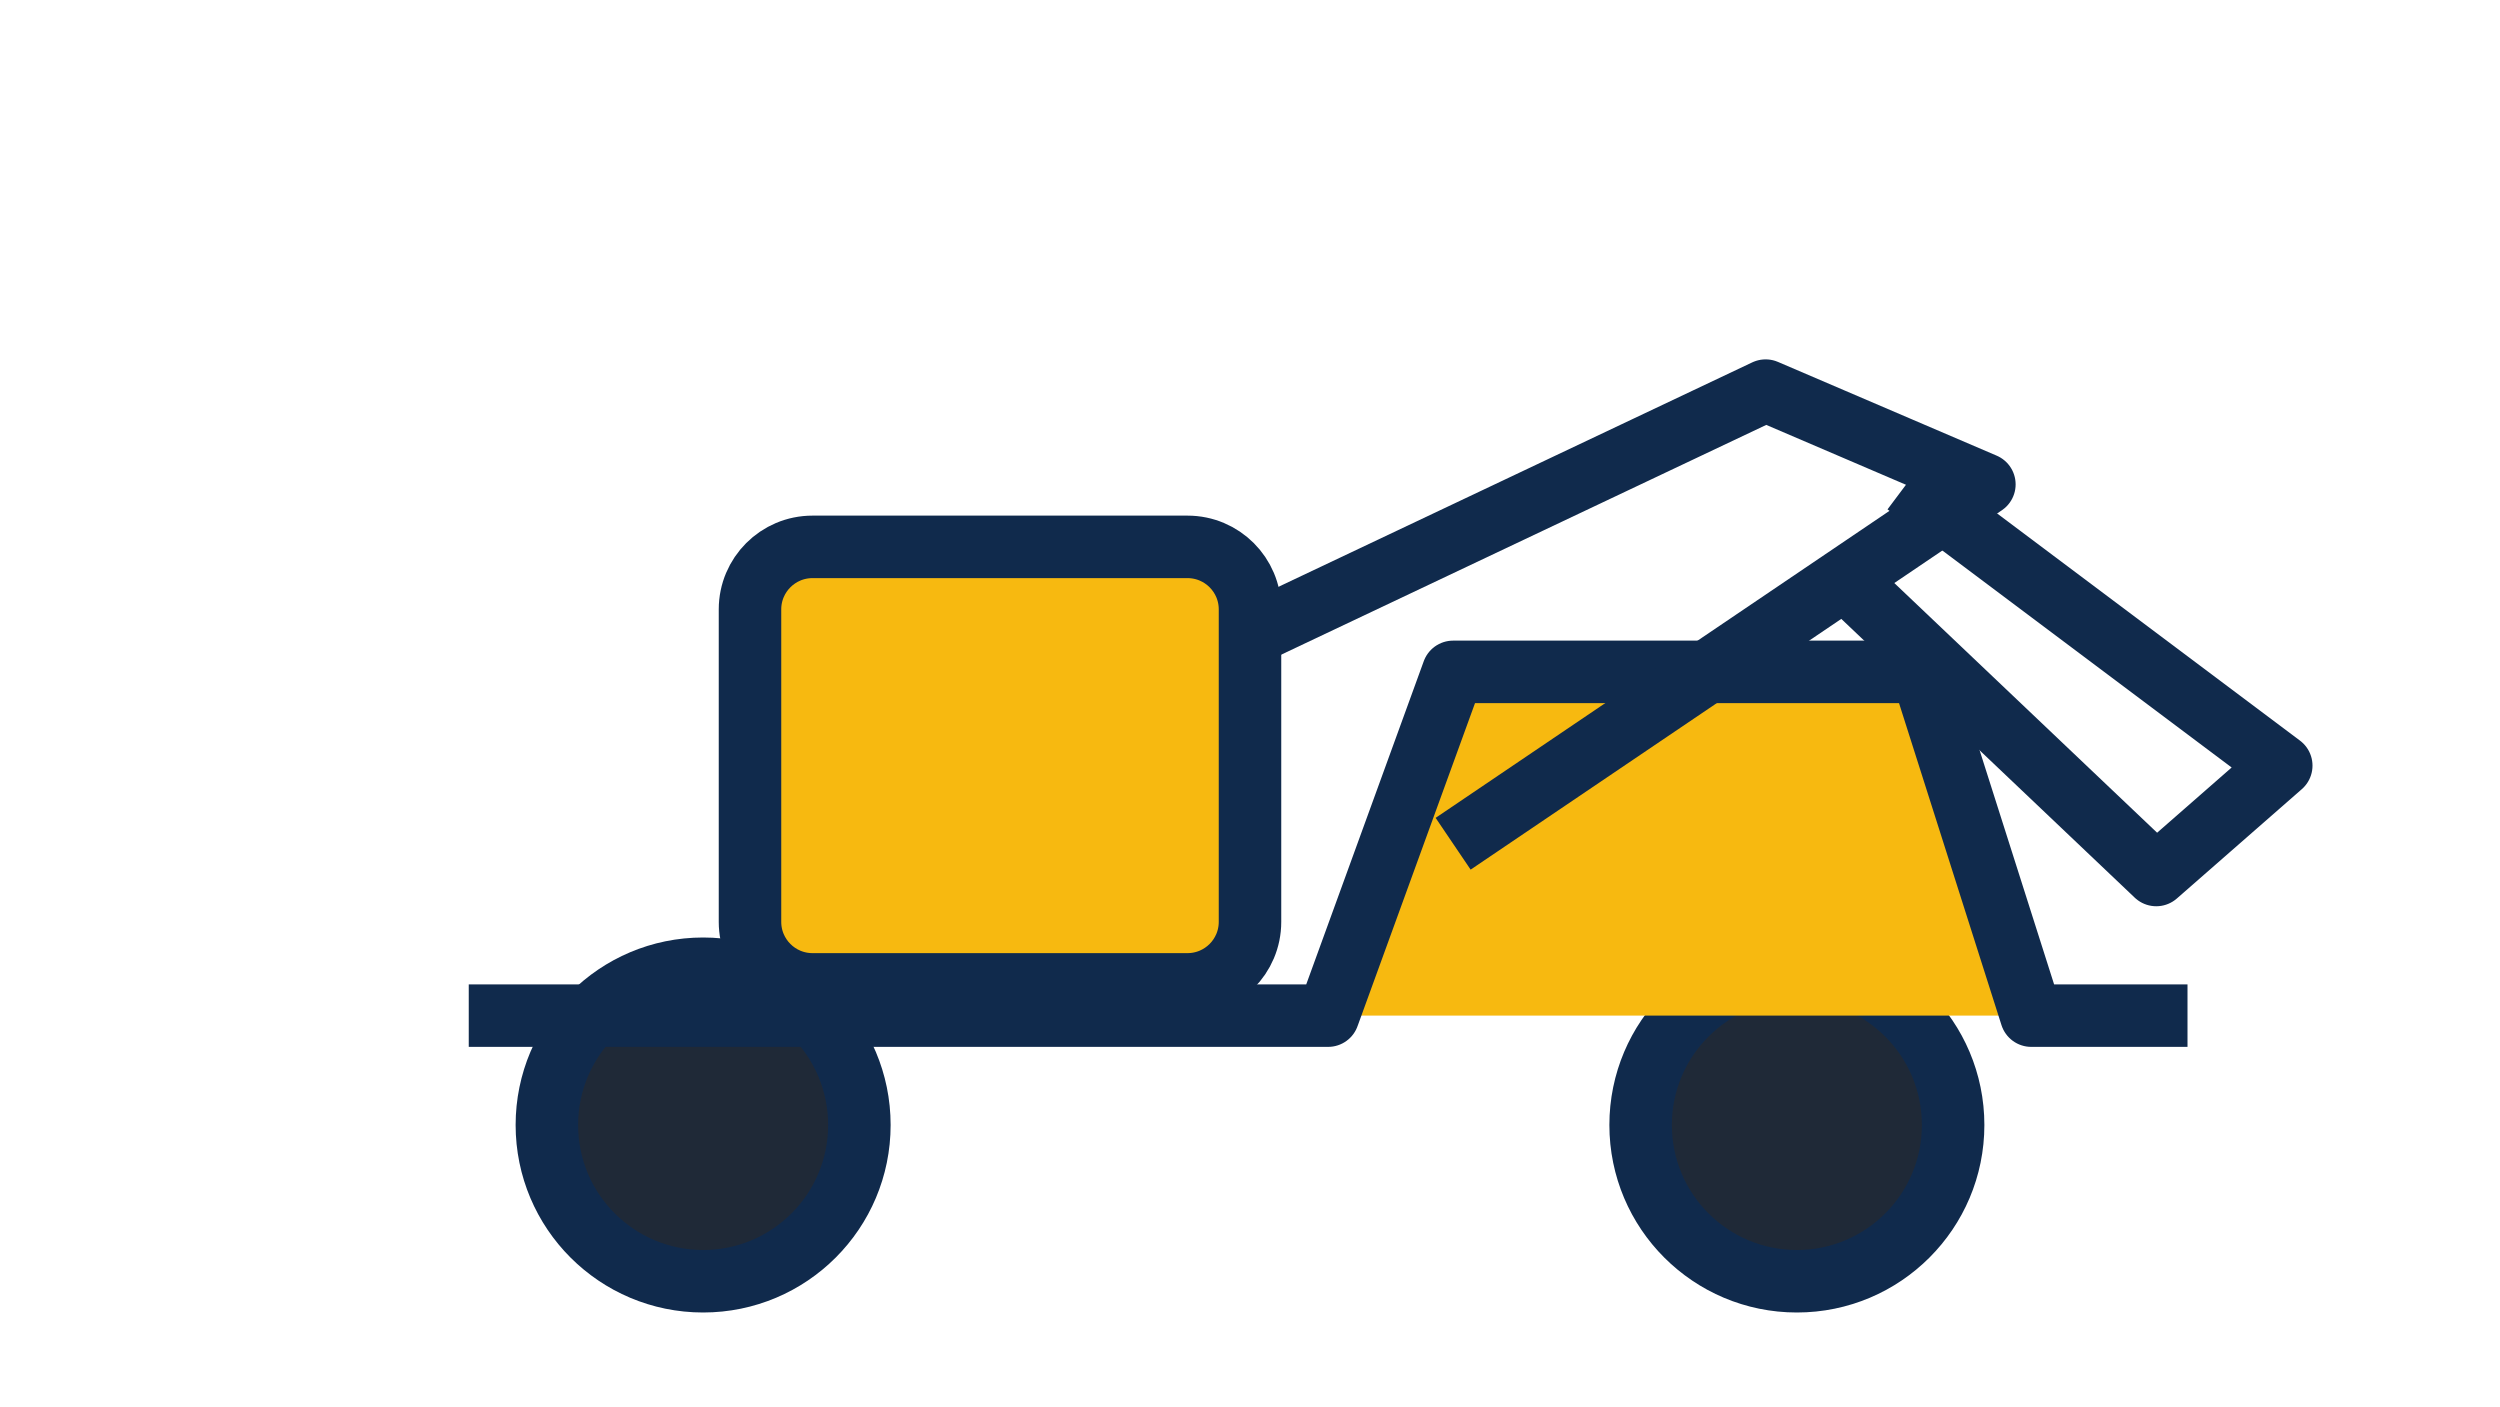
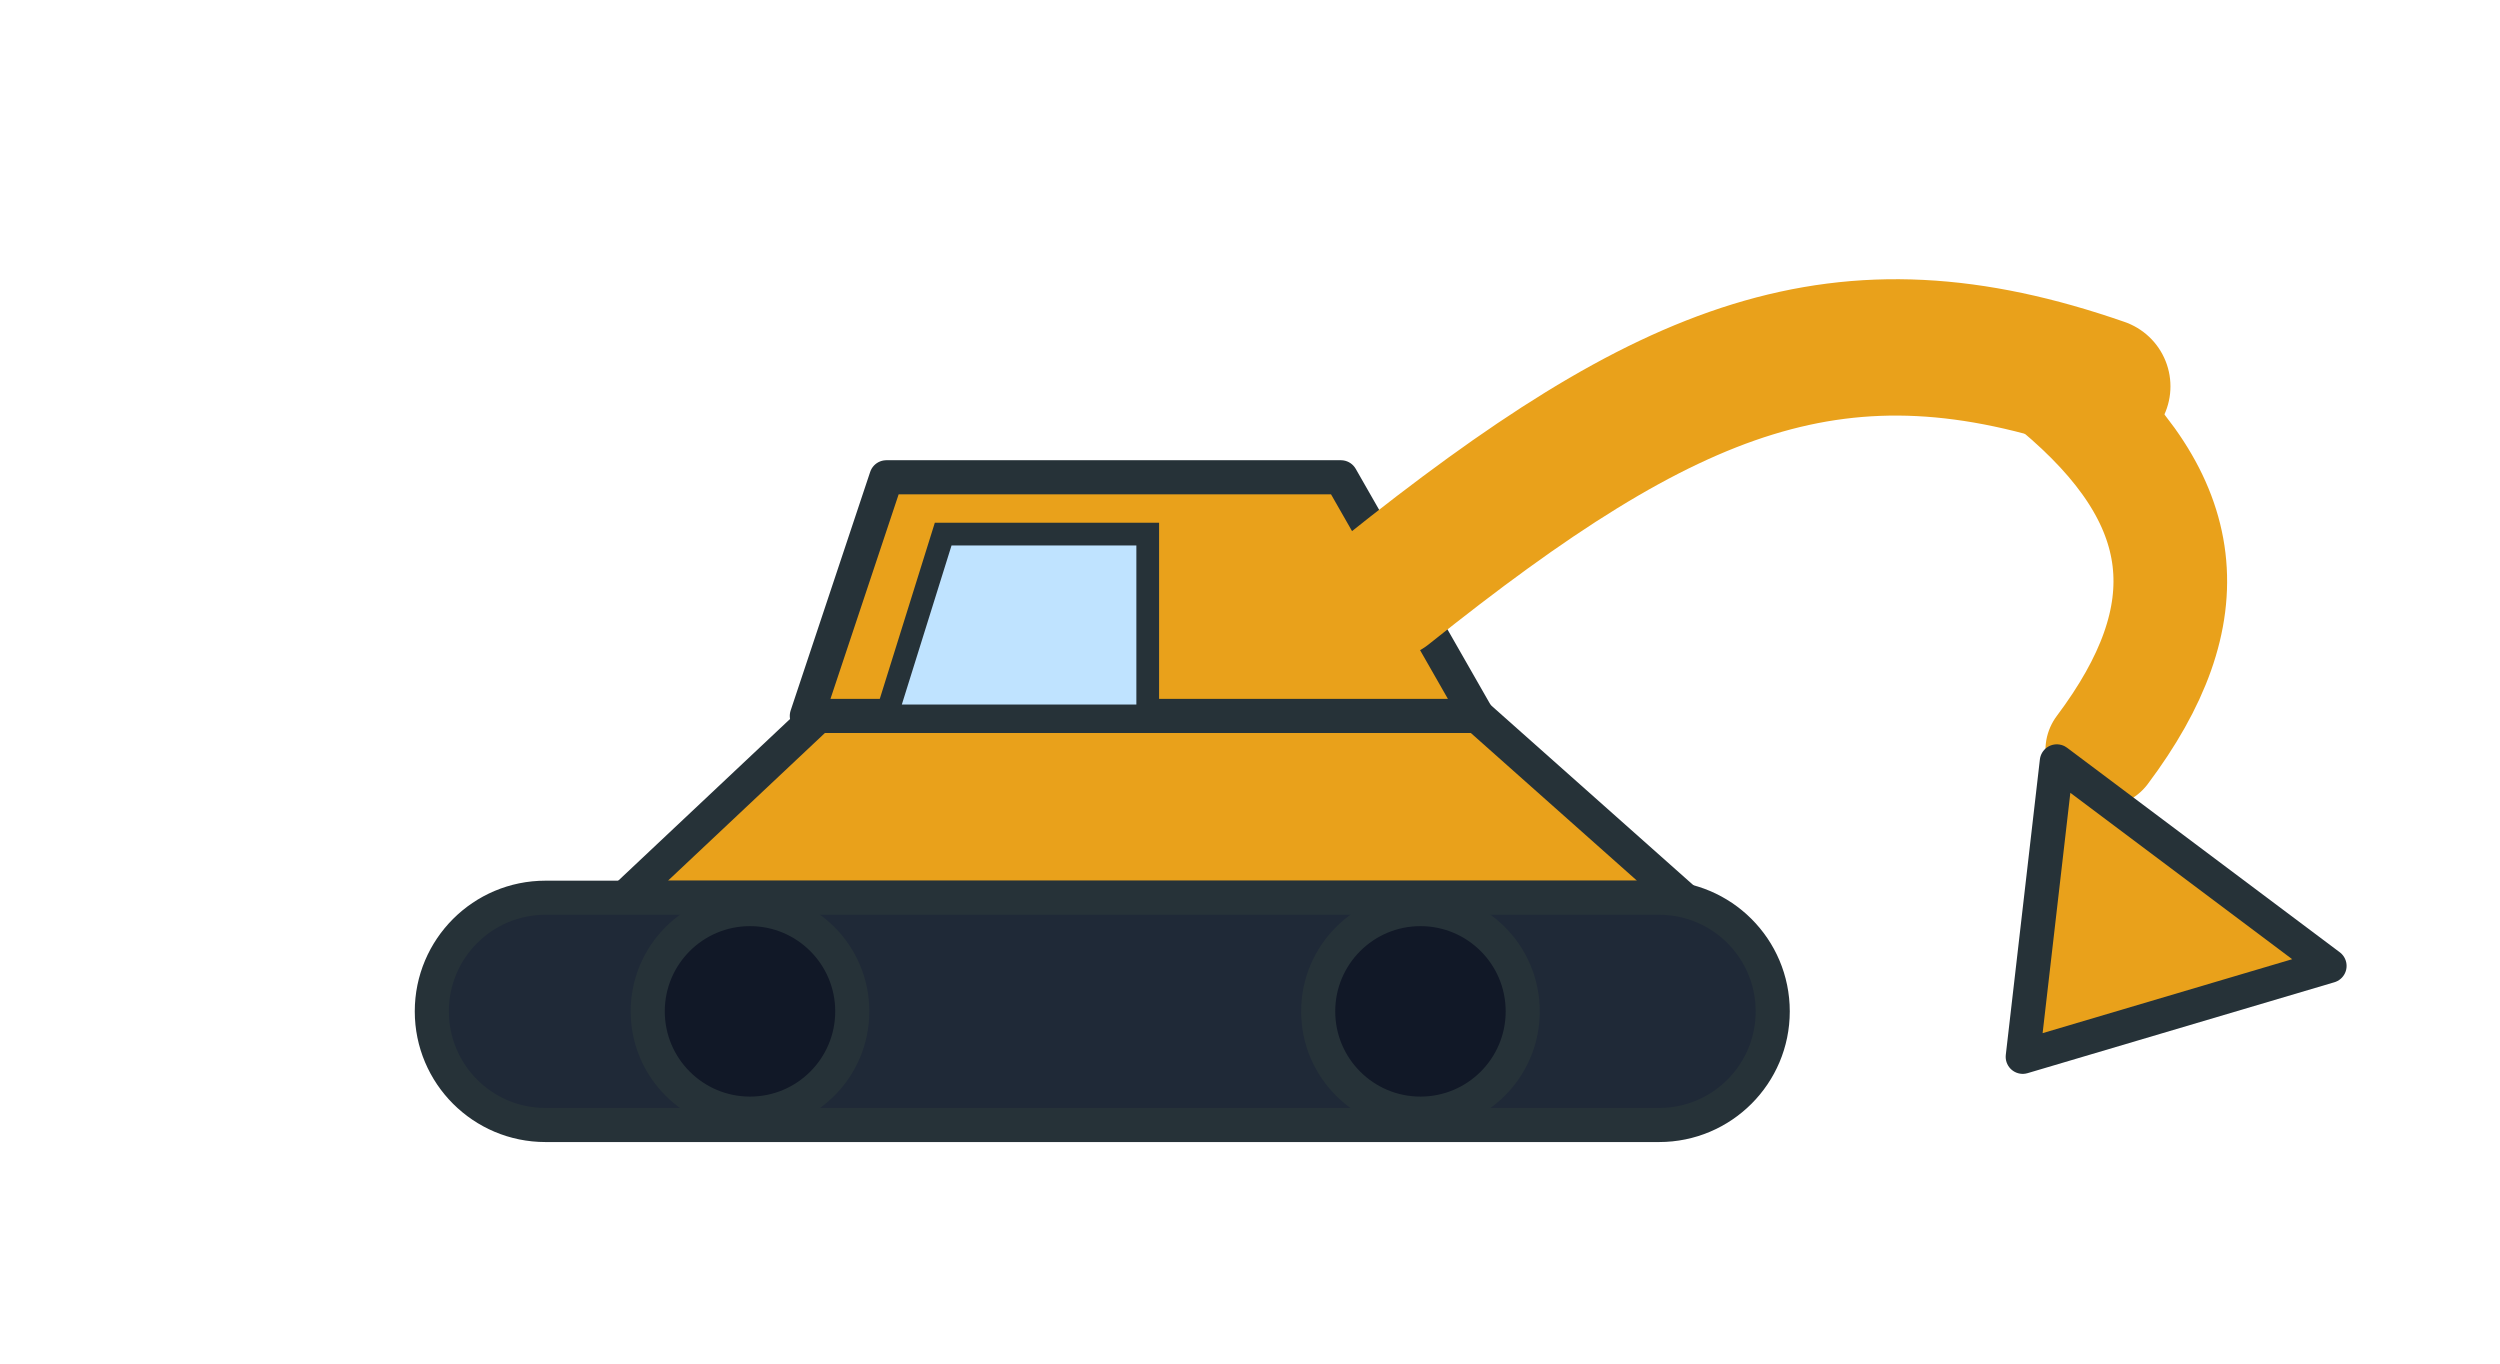
- <svg xmlns="http://www.w3.org/2000/svg" viewBox="0 0 160 90">
-   <rect width="160" height="90" fill="none" />
-   <g fill="#f7b910" stroke="#102a4c" stroke-width="4" stroke-linejoin="round">
-     <circle cx="45" cy="72" r="10" fill="#1f2937" />
-     <circle cx="115" cy="72" r="10" fill="#1f2937" />
-     <path d="M30 65h55l8-22h30l7 22h10" />
-     <path d="M75 43l38-18 14 6-34 23" fill="none" />
-     <path d="M122 31l24 18-8 7-20-19" fill="none" />
-     <rect x="48" y="35" width="32" height="28" rx="4" />
+ <svg xmlns="http://www.w3.org/2000/svg" viewBox="0 0 220 120">
+   <rect width="220" height="120" fill="none" />
+   <g fill="#e9a11b" stroke="#263238" stroke-width="3" stroke-linecap="round" stroke-linejoin="round">
+     <path d="M72 63h58l18 16H55z" />
+     <path d="M78 42h40l12 21H71z" />
+     <path d="M122 52c25-20 40-26 63-18" fill="none" stroke="#e9a11b" stroke-width="12" />
+     <path d="M181 34c12 10 13 20 4 32" fill="none" stroke="#e9a11b" stroke-width="10" />
+     <path d="M181 67l24 18-27 8z" />
+     <rect x="38" y="79" width="118" height="20" rx="10" fill="#1f2937" />
+     <circle cx="66" cy="89" r="9" fill="#111827" />
+     <circle cx="125" cy="89" r="9" fill="#111827" />
  </g>
+   <path d="M83 47h18v16H78z" fill="#bfe3ff" stroke="#263238" stroke-width="2" />
</svg>
